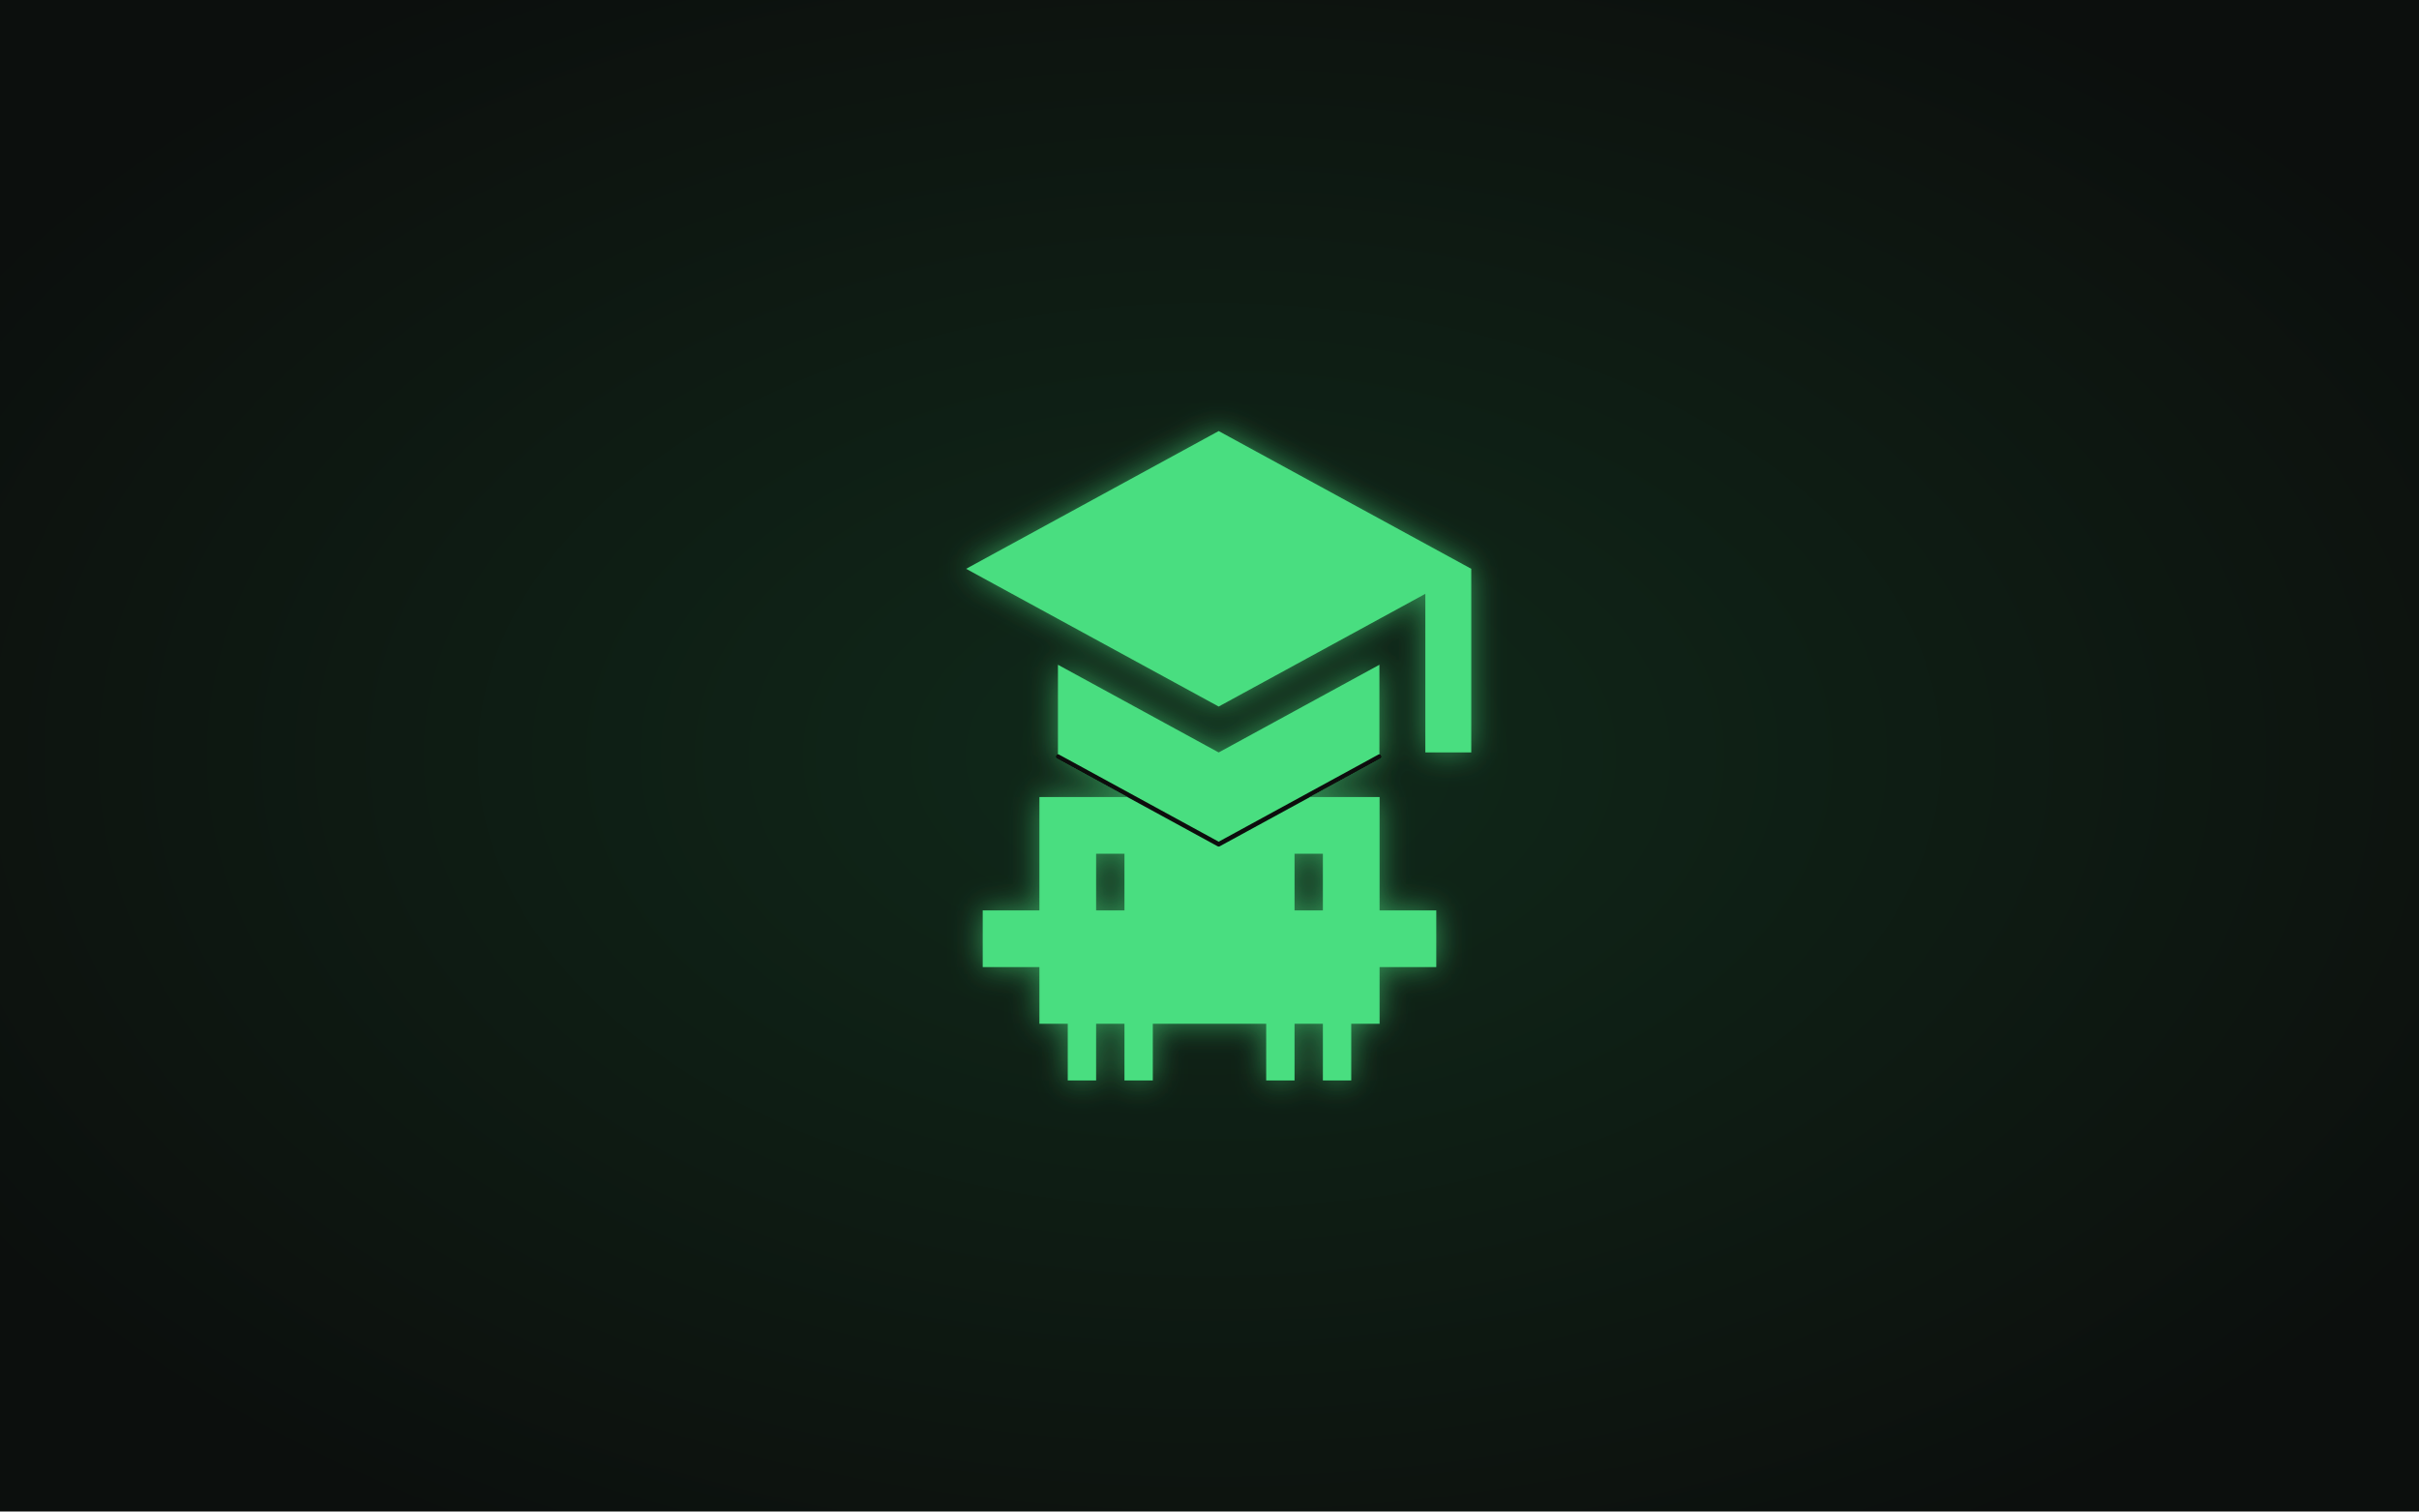
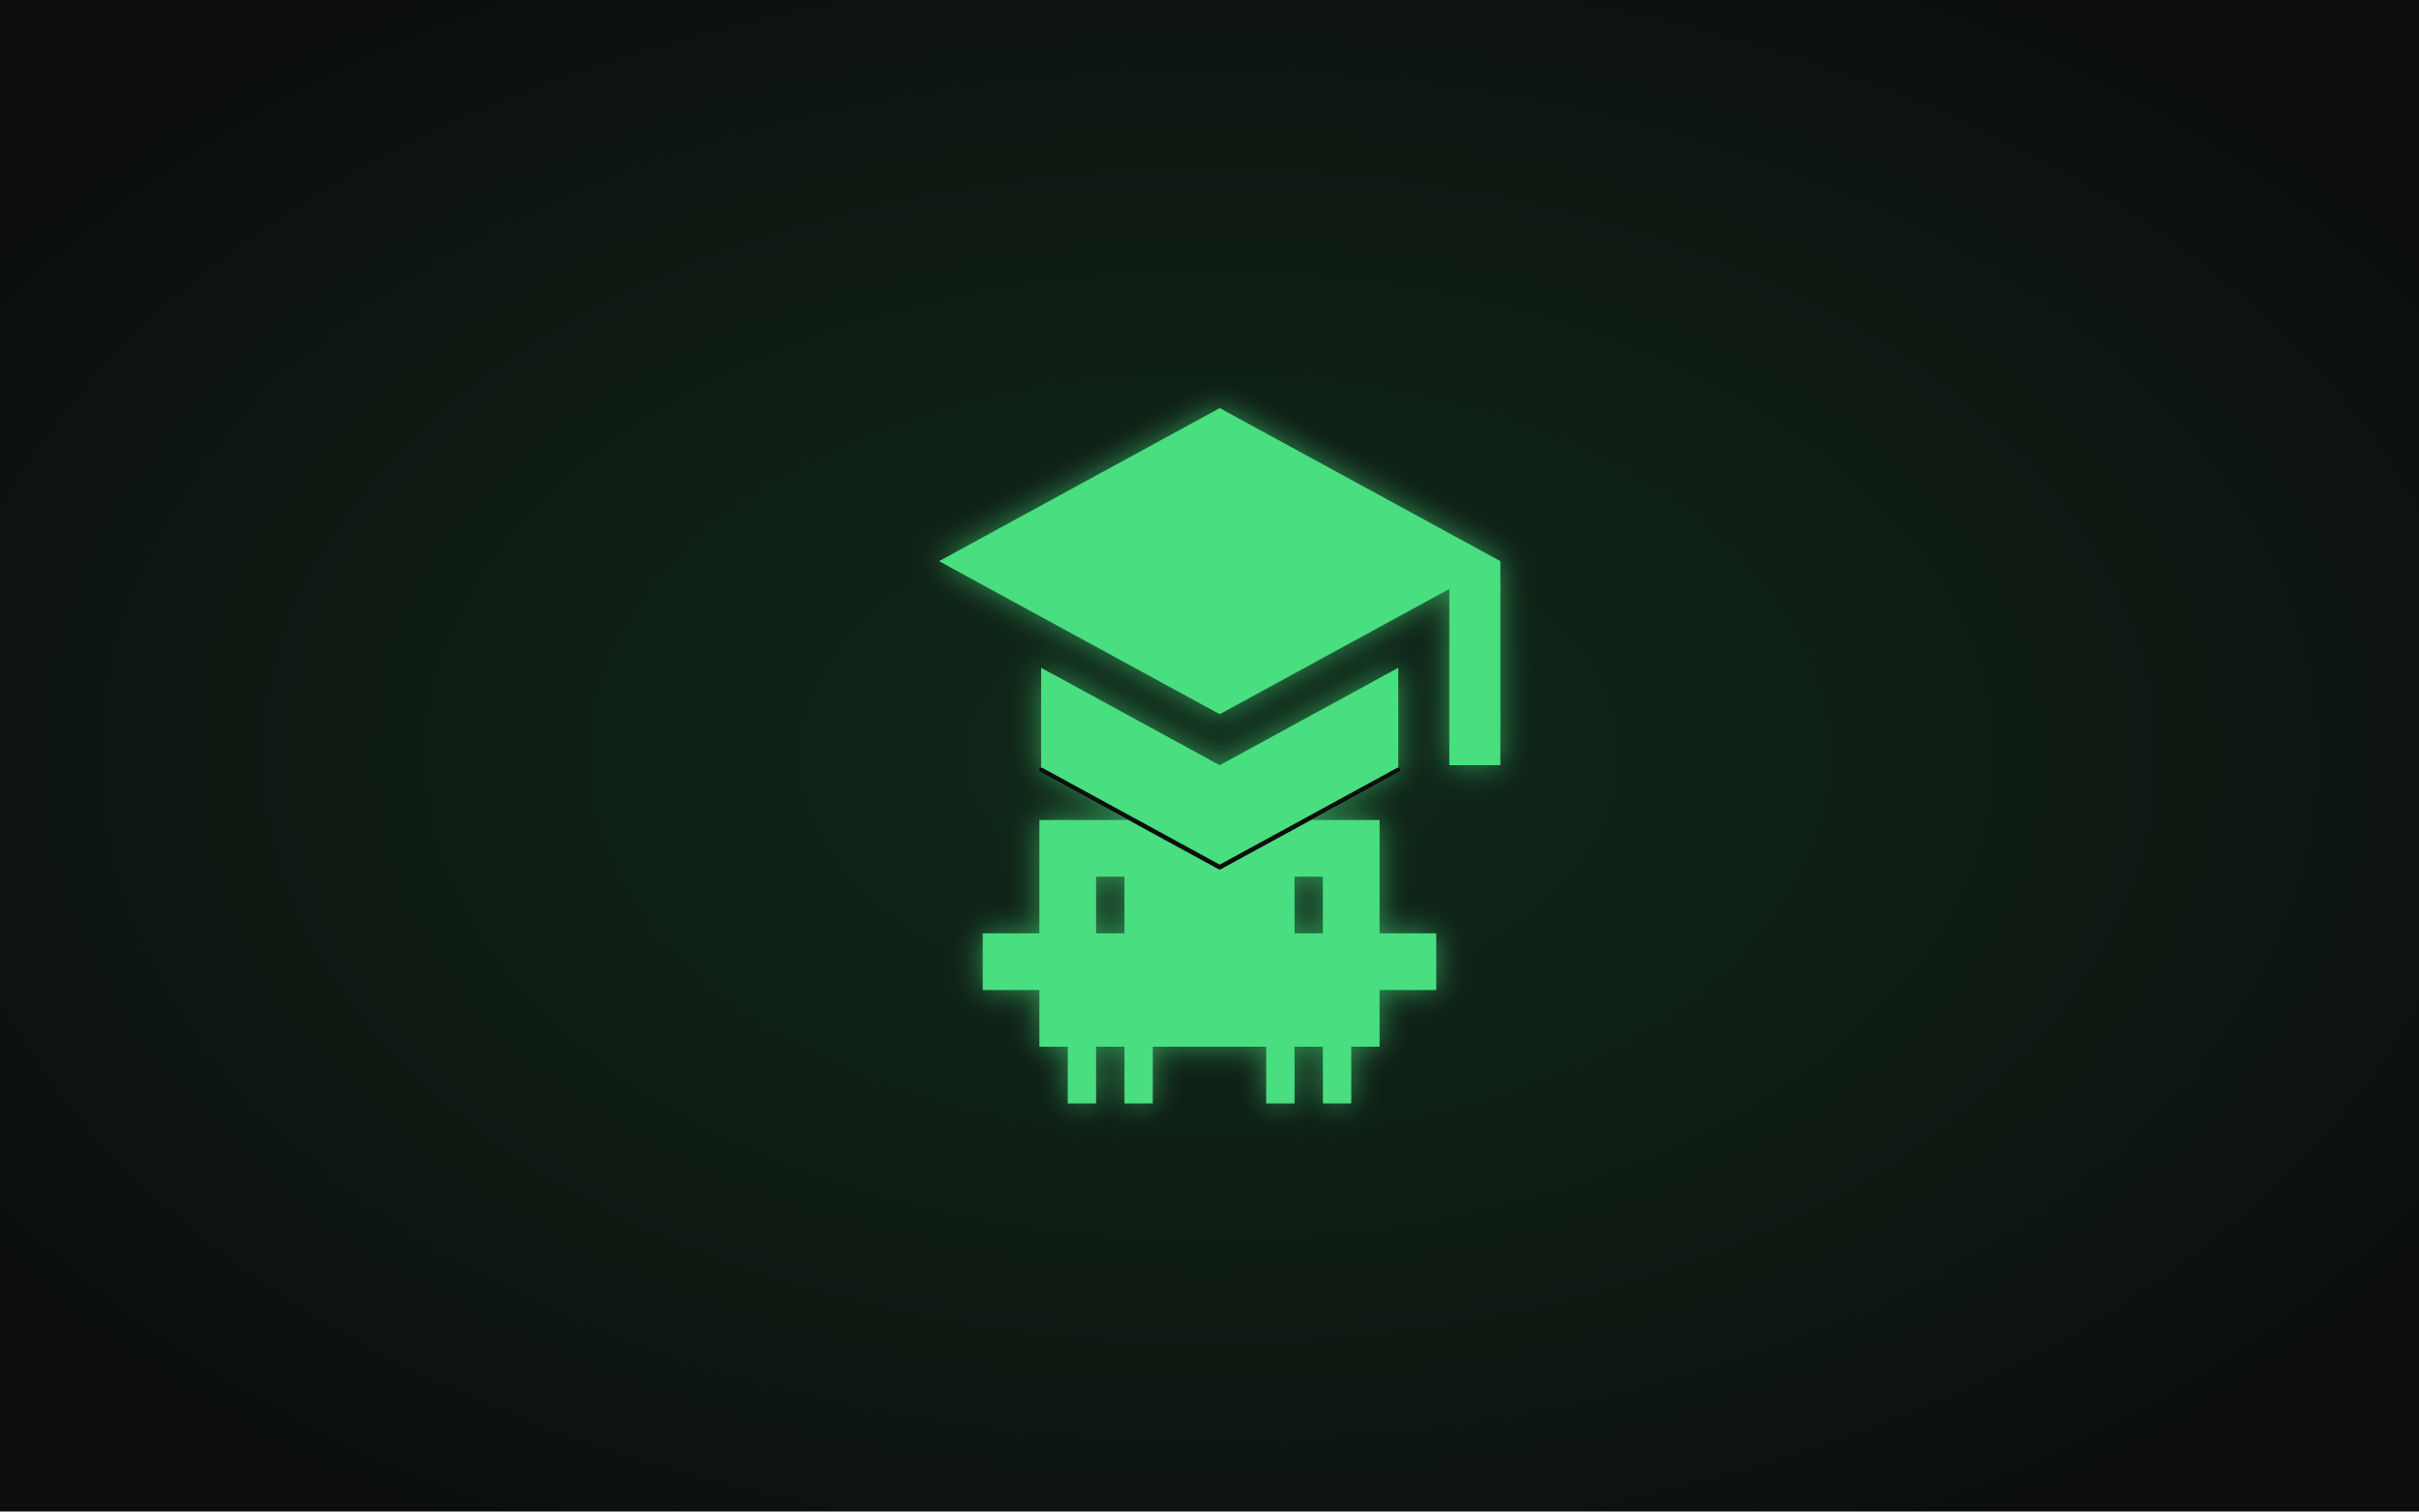
<svg xmlns="http://www.w3.org/2000/svg" viewBox="0 0 1600 1000" role="img" aria-labelledby="t">
  <defs>
    <filter id="glow" filterUnits="userSpaceOnUse" x="0" y="0" width="1600" height="1000">
      <feGaussianBlur stdDeviation="10" result="b" />
      <feComponentTransfer in="b" result="bf">
        <feFuncA type="linear" slope="0.6" />
      </feComponentTransfer>
      <feMerge>
        <feMergeNode in="bf" />
        <feMergeNode in="SourceGraphic" />
      </feMerge>
    </filter>
    <radialGradient id="bg" cx="50%" cy="50%" r="60%">
      <stop offset="0" stop-color="#102a1a" />
      <stop offset="1" stop-color="#0c0f0d" />
    </radialGradient>
  </defs>
  <rect width="100%" height="100%" fill="url(#bg)" />
  <g filter="url(#glow)">
-     <g transform="translate(650 471.0625) scale(12.5)" fill="#4ade80">
+     <g transform="translate(650 486.25) scale(12.5)" fill="#4ade80">
      <path d="M21 10.5h3v3h-3v3h-1.5v3H18v-3h-1.5v3H15v-3H9v3H7.5v-3H6v3H4.5v-3H3v-3H0v-3h3v-6h18Zm-15 0h1.5v-3H6Zm10.5 0H18v-3h-1.5z" />
    </g>
-     <g transform="translate(623.825 239.625) scale(15.1875)" fill="#4ade80">
+     <g transform="translate(604.25 219.375) scale(16.875)" fill="#4ade80">
      <path d="M12 3L1 9l11 6l9-4.91V17h2V9M5 13.18v4L12 21l7-3.82v-4L12 17z" />
    </g>
-     <path d="M699.763 500.546L806.075 558.562L912.388 500.546" stroke="#0c0f0d" stroke-width="3" fill="none" stroke-linecap="round" stroke-linejoin="round" />
+     <path d="M688.625 509.288L806.75 573.75L924.875 509.288" stroke="#0c0f0d" stroke-width="3" fill="none" stroke-linecap="round" stroke-linejoin="round" />
  </g>
</svg>
